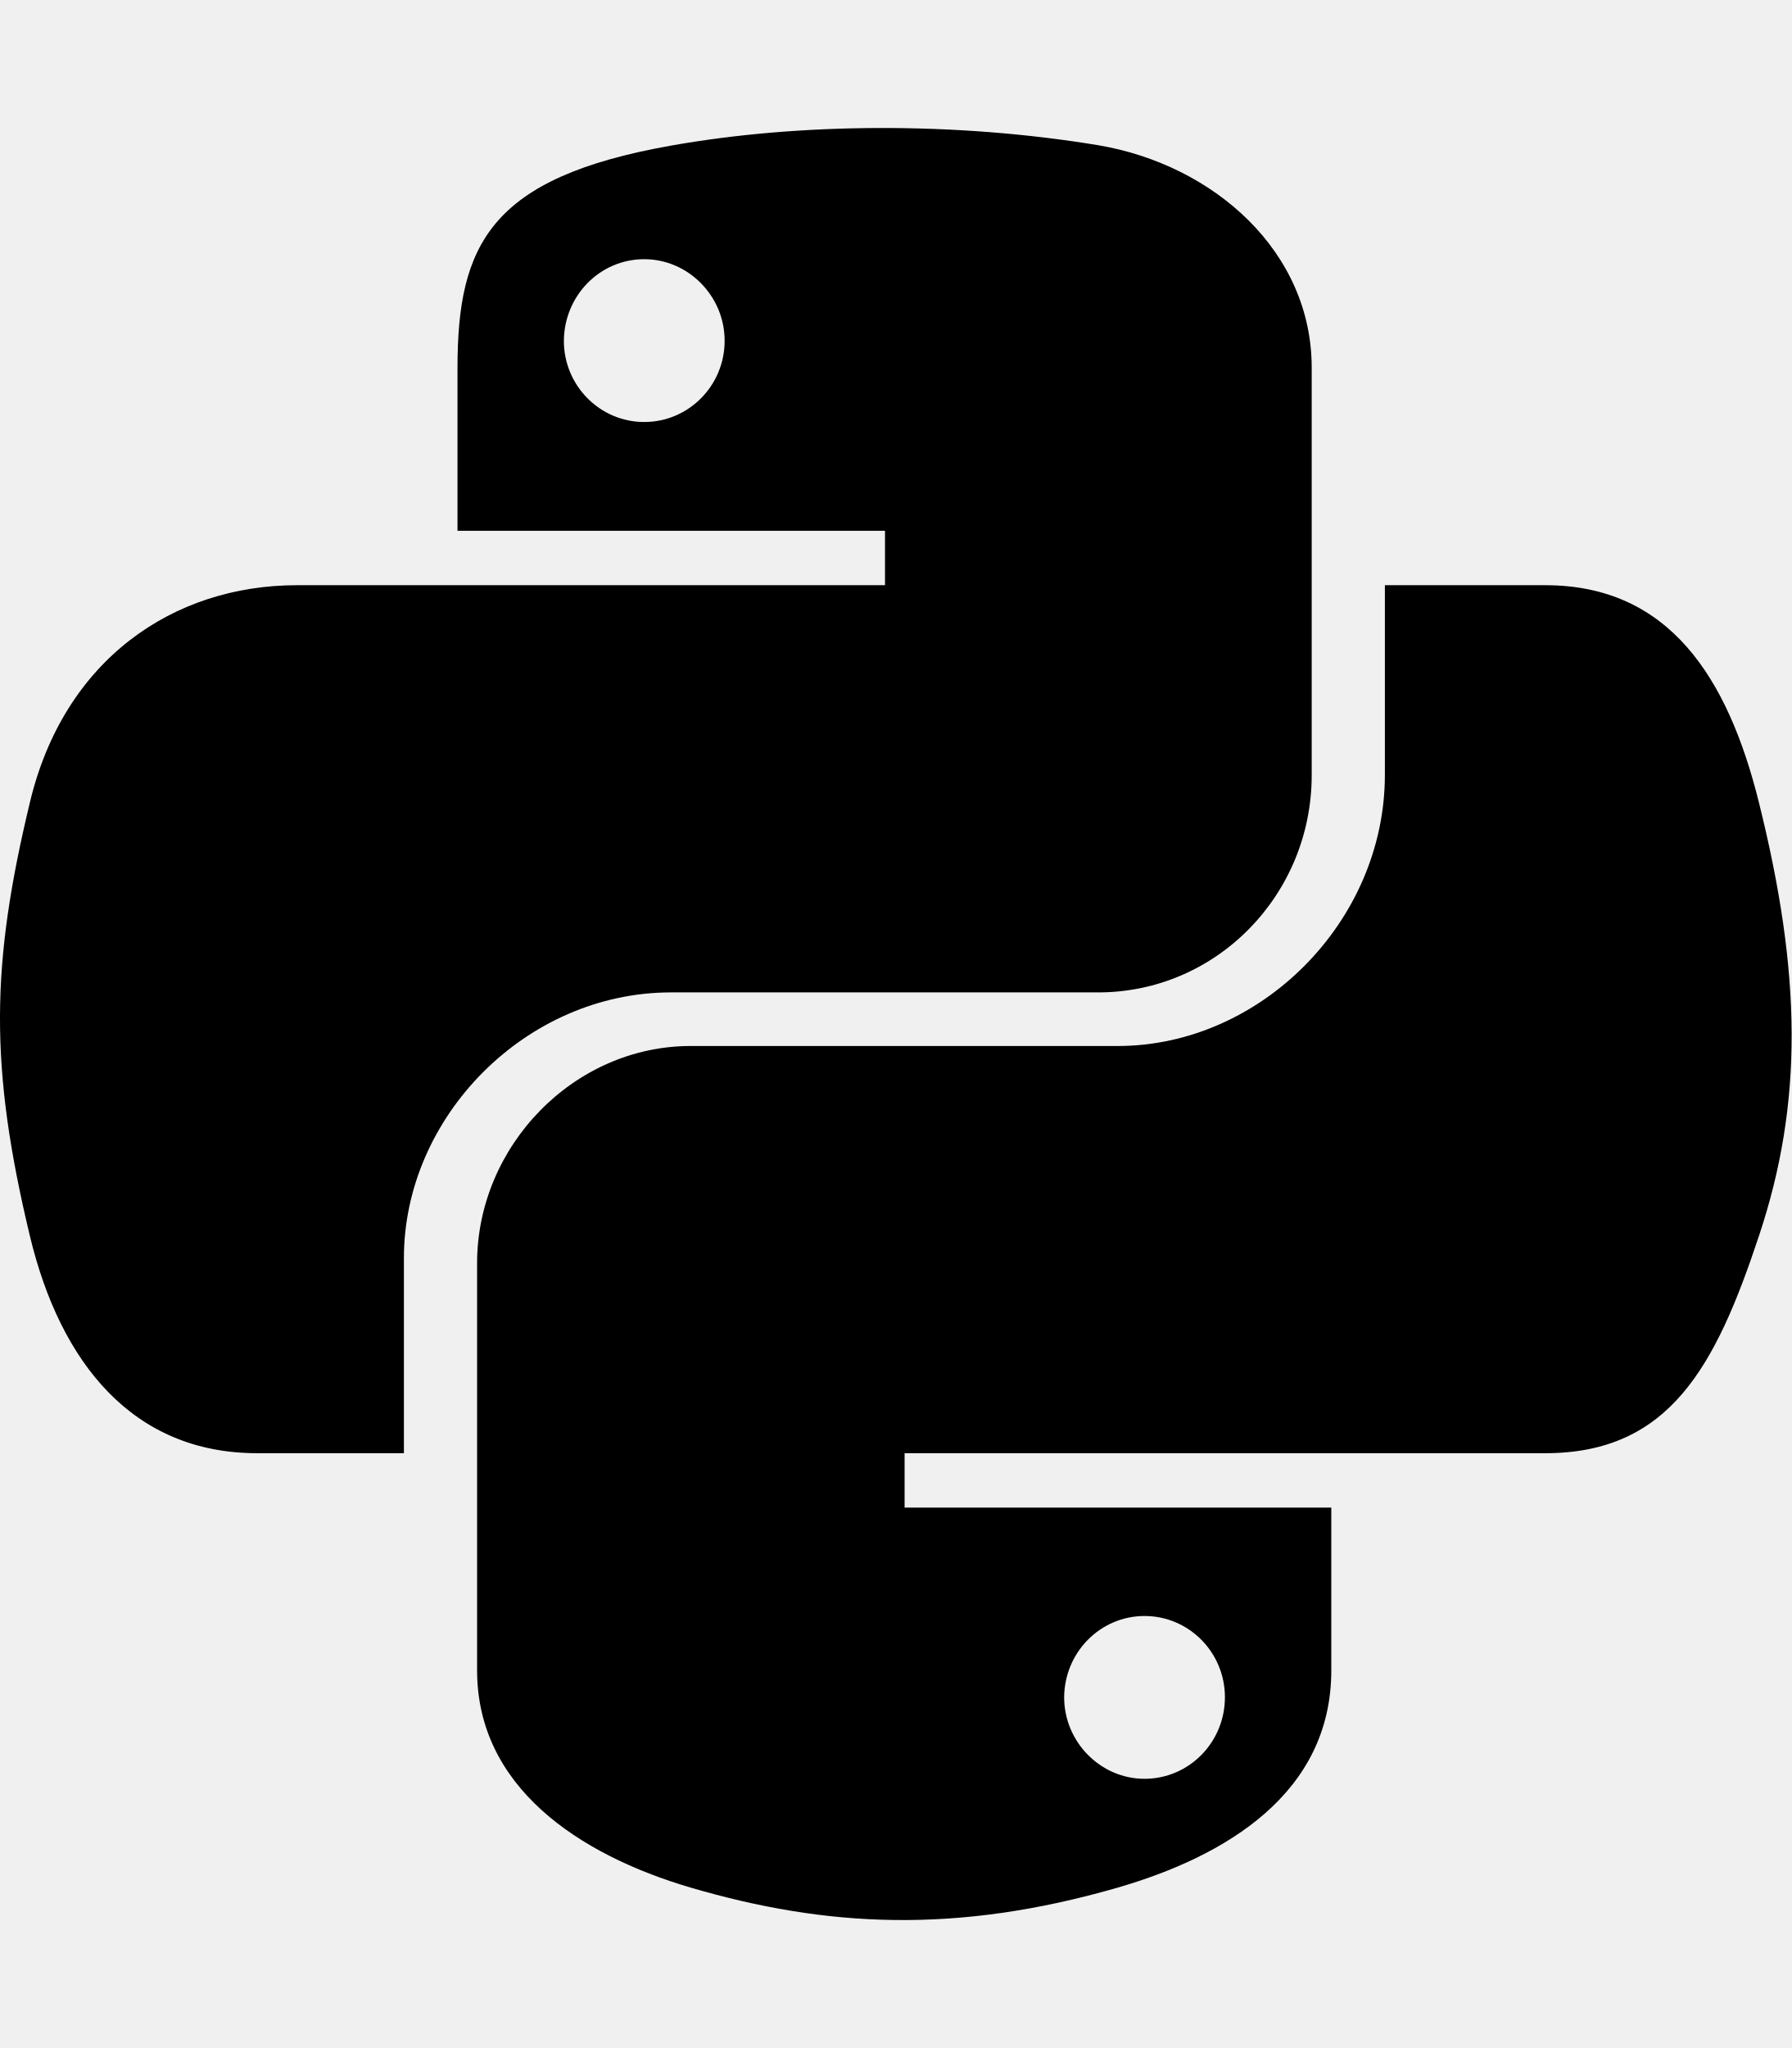
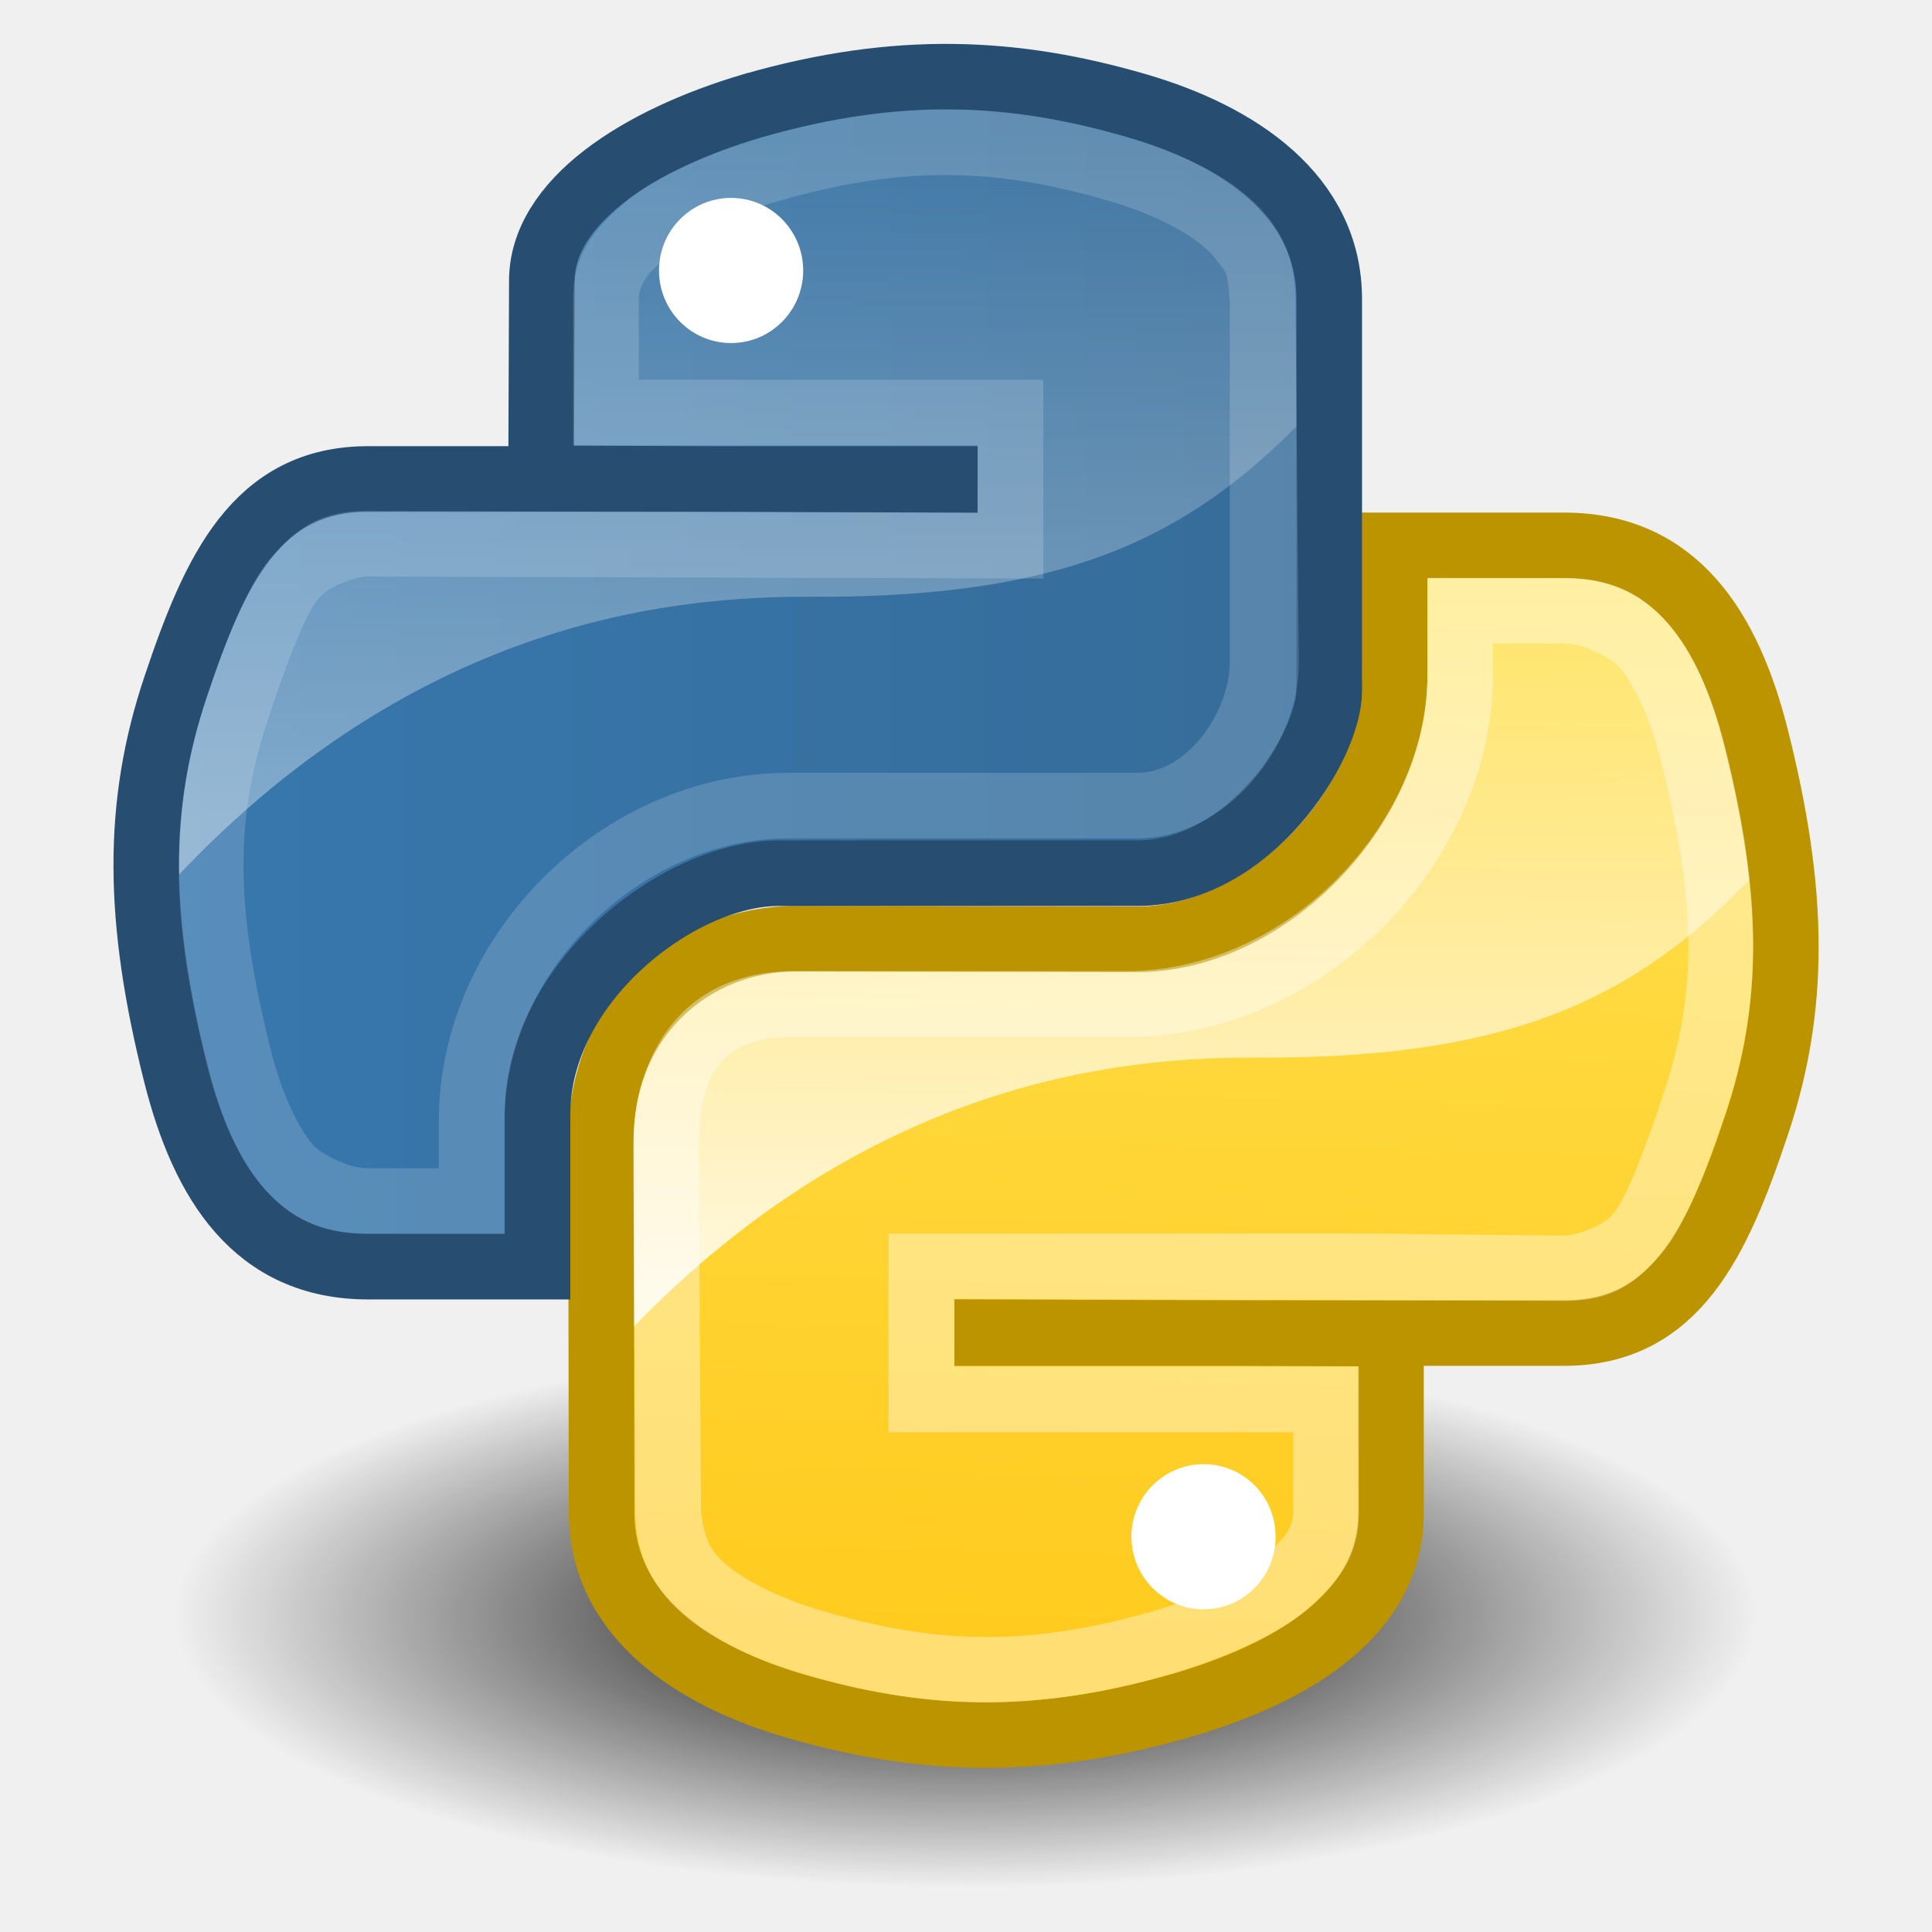
- <svg xmlns="http://www.w3.org/2000/svg" class="svg-inline--fa fa-python fa-w-14" aria-hidden="true" focusable="false" data-prefix="fab" data-icon="python" role="img" viewBox="0 0 448 512" data-fa-i2svg="">
-   <path fill="currentColor" d="M439.8 200.5c-7.7-30.9-22.3-54.2-53.4-54.2h-40.1v47.4c0 36.8-31.2 67.8-66.8 67.8H172.7c-29.2 0-53.4 25-53.4 54.3v101.8c0 29 25.2 46 53.4 54.3 33.8 9.9 66.3 11.7 106.8 0 26.9-7.8 53.4-23.5 53.4-54.3v-40.7H226.2v-13.6h160.2c31.1 0 42.6-21.7 53.4-54.2 11.2-33.5 10.7-65.7 0-108.6zM286.2 404c11.1 0 20.1 9.1 20.1 20.3 0 11.3-9 20.4-20.1 20.4-11 0-20.1-9.2-20.1-20.4.1-11.3 9.1-20.3 20.1-20.3zM167.8 248.1h106.8c29.7 0 53.4-24.5 53.4-54.3V91.9c0-29-24.4-50.7-53.4-55.6-35.8-5.9-74.7-5.6-106.8.1-45.2 8-53.4 24.7-53.4 55.6v40.7h106.9v13.6h-147c-31.1 0-58.3 18.7-66.8 54.2-9.8 40.7-10.2 66.1 0 108.6 7.6 31.6 25.7 54.2 56.8 54.2H101v-48.8c0-35.3 30.5-66.4 66.8-66.4zm-6.7-142.6c-11.1 0-20.1-9.1-20.1-20.3.1-11.3 9-20.4 20.1-20.4 11 0 20.1 9.2 20.1 20.4s-9 20.3-20.1 20.3z" />
+ <svg xmlns="http://www.w3.org/2000/svg" xmlns:xlink="http://www.w3.org/1999/xlink" width="48" height="48">
+   <defs>
+     <linearGradient id="lg1">
+       <stop stop-color="#3778ae" offset="0" />
+       <stop stop-color="#366c99" offset="1" />
+     </linearGradient>
+     <linearGradient id="lg2">
+       <stop stop-color="#fff" offset="0" />
+       <stop stop-color="#fff" stop-opacity="0.165" offset="1" />
+     </linearGradient>
+     <linearGradient id="lg3">
+       <stop stop-color="#ffe253" offset="0" />
+       <stop stop-color="#ffca1c" offset="1" />
+     </linearGradient>
+     <linearGradient id="lg4">
+       <stop stop-color="#000" offset="0" />
+       <stop stop-color="#000" stop-opacity="0" offset="1" />
+     </linearGradient>
+     <linearGradient x1="94.693" y1="112.511" x2="94.693" y2="64.053" id="lg5" xlink:href="#lg2" gradientUnits="userSpaceOnUse" gradientTransform="matrix(0.353878,0,0,0.353878,-17.3795,-19.412)" />
+     <linearGradient x1="59.728" y1="102" x2="142.62" y2="102" id="lg6" xlink:href="#lg1" gradientUnits="userSpaceOnUse" gradientTransform="matrix(0.353878,0,0,0.353878,-17.3795,-19.412)" />
+     <linearGradient x1="94.693" y1="112.511" x2="94.693" y2="64.053" id="lg7" xlink:href="#lg2" gradientUnits="userSpaceOnUse" gradientTransform="matrix(0.353878,0,0,0.353878,-6.29697,-7.94537)" />
+     <linearGradient x1="119.191" y1="89.13" x2="116.965" y2="169.279" id="lg8" xlink:href="#lg3" gradientUnits="userSpaceOnUse" gradientTransform="matrix(0.353878,0,0,0.353878,-16.3897,-17.997)" />
+     <radialGradient cx="15.115" cy="63.965" r="12.289" fx="15.115" fy="63.965" id="rg1" xlink:href="#lg4" gradientUnits="userSpaceOnUse" gradientTransform="matrix(1.6,0,0,0.551754,-0.183975,4.83575)" />
+   </defs>
+   <path d="m 43.662,40.129 a 19.662,6.78 0 0 1 -39.324,0 19.662,6.78 0 1 1 39.324,0 z" fill="url(#rg1)" />
+   <path d="m 34.08,37.58 c 0,2.732 -2.371,4.116 -4.777,4.806 -3.62,1.04 -6.526,0.881 -9.551,0 -2.527,-0.736 -4.777,-2.24 -4.777,-4.806 l 0,-9.013 c 0,-2.594 2.162,-4.809 4.777,-4.809 l 9.398,-0.611 c 3.181,0 5.261,-1.986 5.261,-5.245 l 0.866,-4.357 3.581,0 c 2.781,0 4.091,2.067 4.777,4.806 0.956,3.804 0.998,6.649 0,9.615 -0.966,2.881 -2,4.806 -4.777,4.806 l -4.777,0 -9.551,0 0,-0.02 c 8.242,0.02 9.551,-3.316 9.551,4.828 z" fill="url(#lg8)" />
+   <path d="m 28.11,38.178 c 0,-0.994 0.803,-1.801 1.791,-1.801 1,0 1.791,0.807 1.791,1.801 0,0.998 -0.8,1.805 -1.791,1.805 -0.987,0 -1.791,-0.807 -1.791,-1.805 z" fill="#fff" />
+   <path d="m 35.266,13.544 0,4.226 C 31.855,23.767 25.375,23.779 19.939,23.779 l -2.017,0.205 c -2.834,2.436 -2.924,6.346 -2.922,9.776 6.25,-6.974 12.917,-7.5 16.244,-7.485 6.638,0.029 9.764,-1.603 12.934,-5.194 -0.016,-0.07 0.016,-0.132 0,-0.204 -0.122,-0.8 -0.336,-1.654 -0.56,-2.546 -0.322,-1.284 -0.743,-2.414 -1.426,-3.259 -0.016,-0.016 -0.038,-0.034 -0.051,-0.05 0,0 -0.042,0 -0.05,0 -0.023,-0.028 -0.028,-0.075 -0.05,-0.101 -0.047,-0.034 -0.052,-0.07 -0.101,-0.101 -0.016,-0.016 -0.039,0.016 -0.05,0 C 41.165,14.35 40.286,14 39.394,13.852 38.586,13.718 37.775,13.617 36.95,13.546 l -0.509,0 -1.171,0 z" opacity="0.837" fill="url(#lg7)" />
+   <path d="m 34.559,37.579 c 0,2.732 -2.85,4.116 -5.256,4.806 -3.62,1.04 -6.525,0.881 -9.551,0 -2.527,-0.736 -4.801,-2.24 -4.805,-4.805 l -0.016,-9.258 c -0.01,-3.073 2.302,-5.01 4.849,-5 l 8.467,0.015 c 3.25,0 6.41,-3.3 6.401,-6.55 l 0,-3.237 4.21,0 c 2.781,0 4.09,2.067 4.777,4.806 0.956,3.804 1,6.649 0,9.615 -0.966,2.88 -2,5.148 -4.777,5.148 l -4.3,0 -10.03,0 0,-0.02 10.03,0.034 z" fill="none" stroke="#bb9400" stroke-width="1.63" />
+   <path d="m 35.465,14.358 0,2.393 c 0,3.724 -3.497,7.376 -7.481,7.376 l -8.249,0 c -2.851,0 -4.018,2.157 -4.004,4.438 l 0.056,9.013 c 0.01,1.045 0.4,1.823 1.148,2.495 0.748,0.671 1.873,1.183 3.055,1.528 2.916,0.849 5.576,1.002 9.064,0 1.133,-0.325 2.639,-0.94 3.398,-1.596 0.758,-0.656 1.308,-1.296 1.308,-2.426 l 0,-3.63 -10.052,0 0,-1.679 15.174,0.05 c 1.201,0 1.788,-0.472 2.384,-1.163 0.596,-0.691 1.115,-2.047 1.587,-3.456 0.946,-2.81 0.934,-5.449 0,-9.166 -0.325,-1.298 -0.798,-2.346 -1.426,-3.055 -0.628,-0.709 -1.357,-1.12 -2.546,-1.12 z m 1.629,1.629 1.787,0 c 0.52,0 1.199,0.419 1.324,0.56 0.362,0.409 0.78,1.239 1.069,2.393 0.889,3.542 0.891,5.752 0.05,8.249 -0.452,1.347 -0.92,2.614 -1.273,3 -0.318,0.34 -1,0.509 -1.171,0.509 l -4.787,-0.051 -12.017,0 0,4.938 10.052,0 0,2 c 0,0.727 -0.973,1.179 -1.141,1.324 -0.487,0.422 -1.351,0.836 -2.342,1.12 -3.223,0.926 -5.5,0.786 -8.198,0 -1.021,-0.297 -1.906,-0.734 -2.407,-1.159 -0.501,-0.426 -0.532,-0.774 -0.624,-1.285 l -0.056,-9.013 c -0.013,-2.022 0.646,-2.808 2.375,-2.808 l 8.249,0 c 4.923,0 9.11,-4.35 9.11,-9.005 1e-4,-0.257 -10e-5,-0.515 -10e-5,-0.772 z" opacity="0.384" fill="#fff" />
+   <path d="m 13.985,7.32 c 0,-2.732 0.732,-4.218 4.777,-4.926 2.746,-0.481 6.267,-0.541 9.551,0 2.594,0.428 4.777,2.36 4.777,4.926 l 0,9.013 c 0,2.643 -2.12,4.809 -4.777,4.809 l -8.662,0.479 c -3.241,0 -6.589,2.832 -6.589,5.957 l -0.274,3.777 -3.284,0 c -2.778,0 -4.395,-2.003 -5.074,-4.806 -0.917,-3.765 -0.878,-6.009 0,-9.615 0.761,-3.146 3.192,-4.806 5.7,-4.806 l 3.585,0 c 0,0 8.945,-0.035 0,-0.032 l 0,-4.777 0,0 z" fill="url(#lg6)" />
+   <path d="m 16.373,6.722 c 0,-1 0.8,-1.805 1.791,-1.805 0.987,0 1.791,0.807 1.791,1.805 0,0.994 -0.803,1.801 -1.791,1.801 -0.991,0 -1.791,-0.807 -1.791,-1.801 z" fill="#fff" />
+   <path d="M 22.717,1.996 C 21.304,2.03 19.947,2.192 18.745,2.403 14.701,3.111 14.01,4.61 14.01,7.342 l -0.295,4.787 -3.32,-3e-4 c -2.778,0 -5.197,1.641 -5.958,4.786 -0.516,2.123 -0.75,3.784 -0.662,5.55 6.292,-7.132 13.044,-7.653 16.396,-7.638 6.638,0.029 9.764,-1.603 12.934,-5.194 l 0,-2.291 c 0,-2.566 -2.193,-4.511 -4.787,-4.939 C 26.471,2.098 24.535,1.952 22.717,1.996 z" opacity="0.377" fill="url(#lg5)" />
+   <path d="m 18.696,2.627 c 3.62,-1.04 6.526,-0.881 9.551,0 2.527,0.736 4.779,2.24 4.777,4.806 l 0,9.732 c 0,1.366 -1.975,4.529 -4.773,4.529 l -8.899,0 c -2.498,0 -5.997,2.722 -5.997,5.981 l 0,3.794 -4.21,0 c -2.781,0 -4.091,-2.067 -4.777,-4.806 -0.956,-3.804 -1,-6.649 0,-9.615 0.966,-2.881 2,-5.148 4.777,-5.148 l 4.298,0 10.03,0 0,0.019 -10.03,-0.034 0.019,-4.873 c -0.026,-1.996 2.415,-3.552 5.232,-4.385 z" fill="none" stroke="#274e70" stroke-width="1.63" />
+   <path d="m 12.534,30.654 0,-2.796 c 0,-3.725 3.395,-7.029 7.046,-7.029 l 8.684,0 c 2.155,0 4.024,-2.241 4.004,-4.382 L 32.184,7.434 C 32.175,6.389 31.812,5.611 31.064,4.939 30.316,4.267 29.192,3.756 28.009,3.411 c -2.917,-0.849 -5.576,-1.002 -9.064,0 -1.133,0.325 -2.64,0.94 -3.398,1.596 -0.758,0.656 -1.308,1.296 -1.308,2.426 l 0,3.63 10.052,0 0,1.68 -15.174,-0.051 c -1.2,0 -1.788,0.472 -2.384,1.163 -0.596,0.691 -1.115,2.047 -1.587,3.456 -0.946,2.81 -0.933,5.449 0,9.166 0.325,1.298 0.798,2.346 1.426,3.055 0.628,0.709 1.357,1.12 2.546,1.12 l 3.416,0 z m -1.629,-1.629 -1.787,0 c -0.52,0 -1.2,-0.419 -1.324,-0.56 C 7.431,28.055 7.013,27.226 6.724,26.071 5.835,22.529 5.833,20.32 6.674,17.822 7.125,16.475 7.594,15.208 7.947,14.832 8.265,14.493 8.938,14.323 9.118,14.323 l 16.804,0.051 0,-4.939 -10.052,0 0,-2 c 0,-0.727 0.973,-1.179 1.141,-1.324 0.487,-0.422 1.351,-0.836 2.342,-1.12 3.223,-0.926 5.5,-0.786 8.198,0 1.021,0.297 1.906,0.734 2.393,1.171 0.173,0.135 0.265,0.297 0.408,0.458 0.199,0.237 0.155,0.55 0.201,0.815 l 0,9.013 c 0,1.236 -1.056,2.753 -2.291,2.753 l -8.684,0 c -4.59,0 -8.676,4.003 -8.676,8.658 0,0.388 0,1.166 0,1.166 z" opacity="0.165" fill="#fff" />
</svg>
